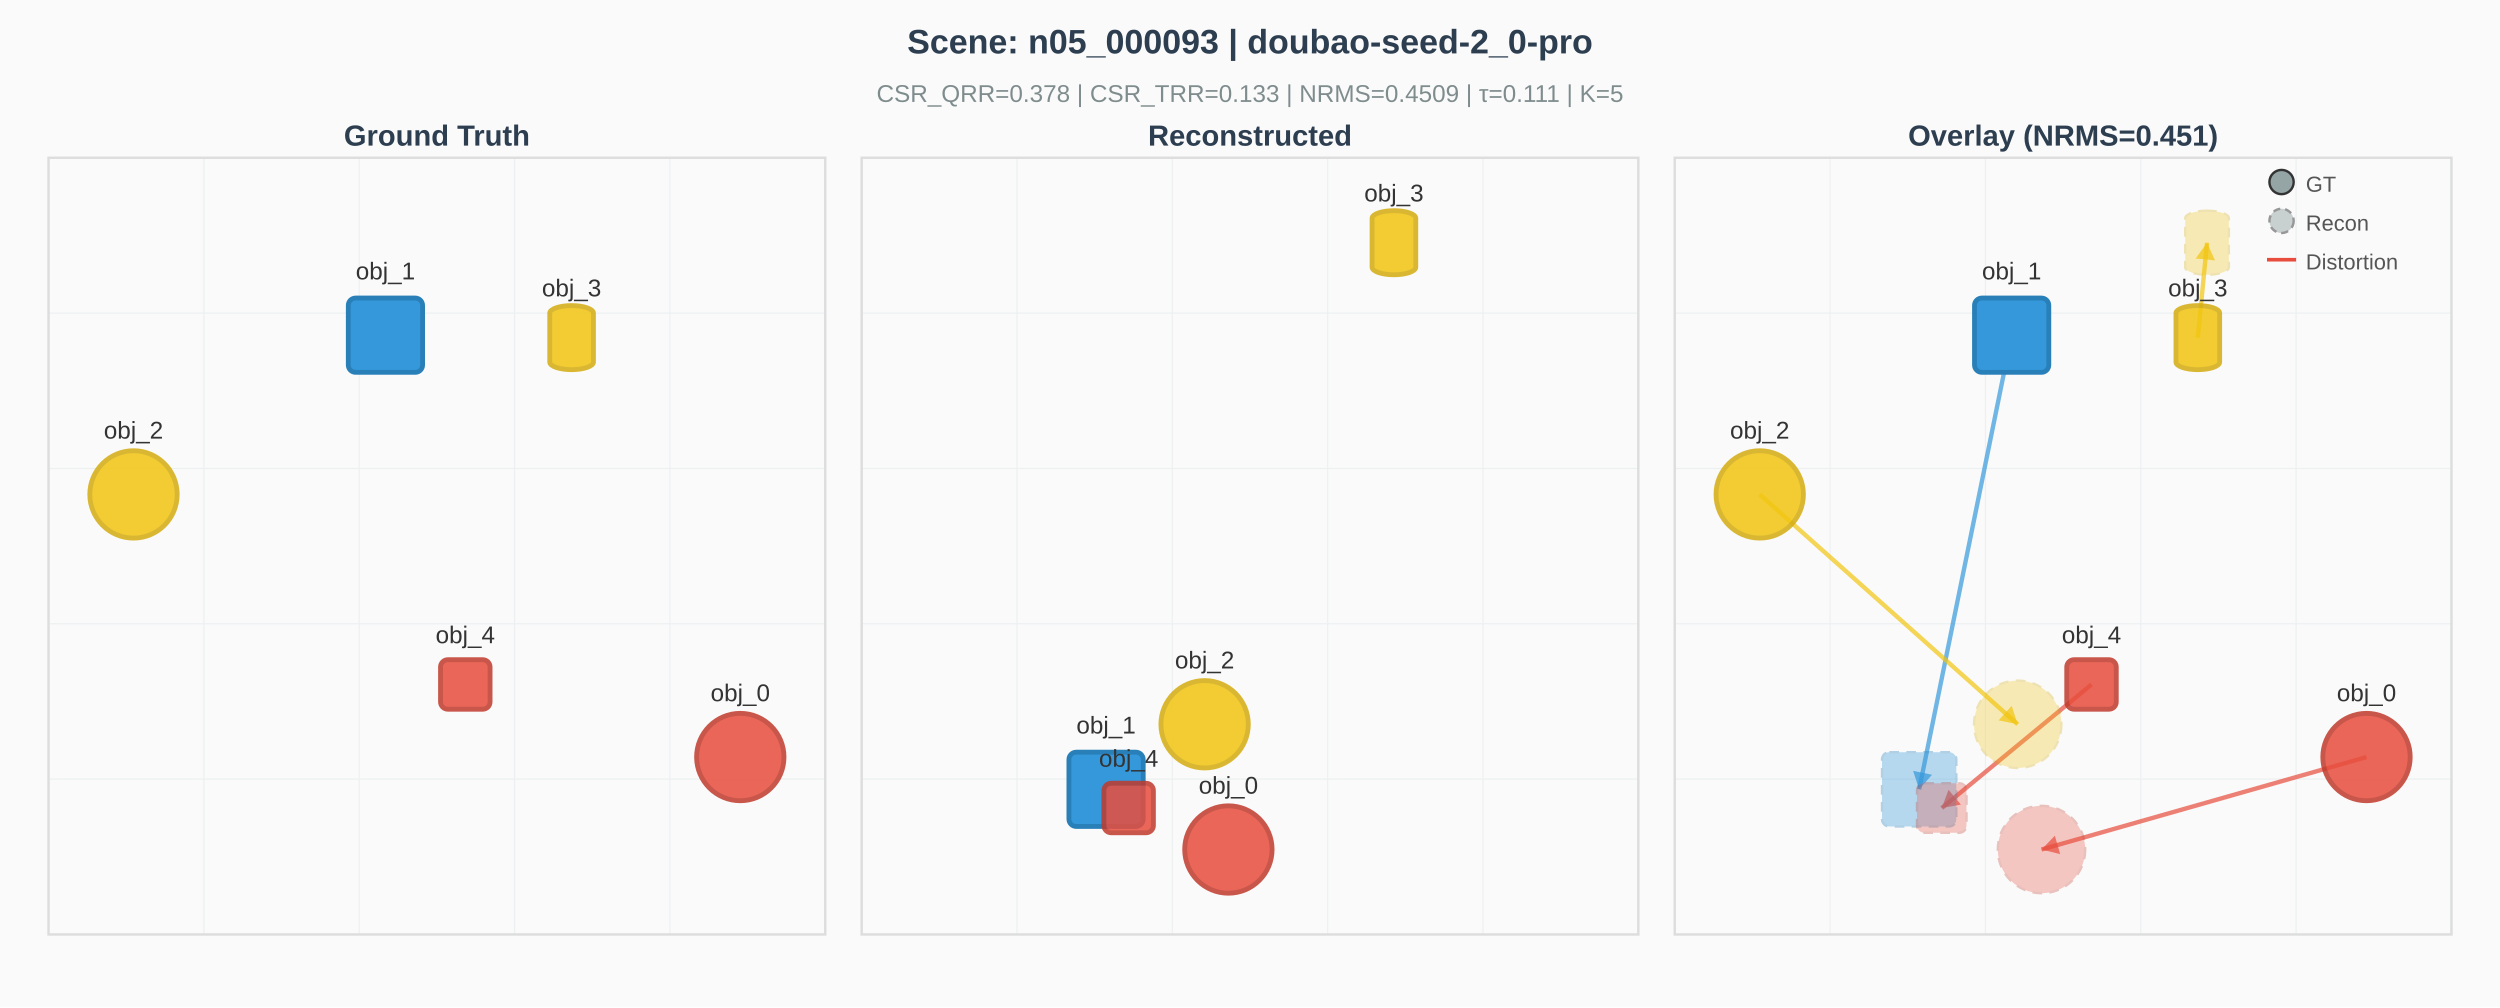
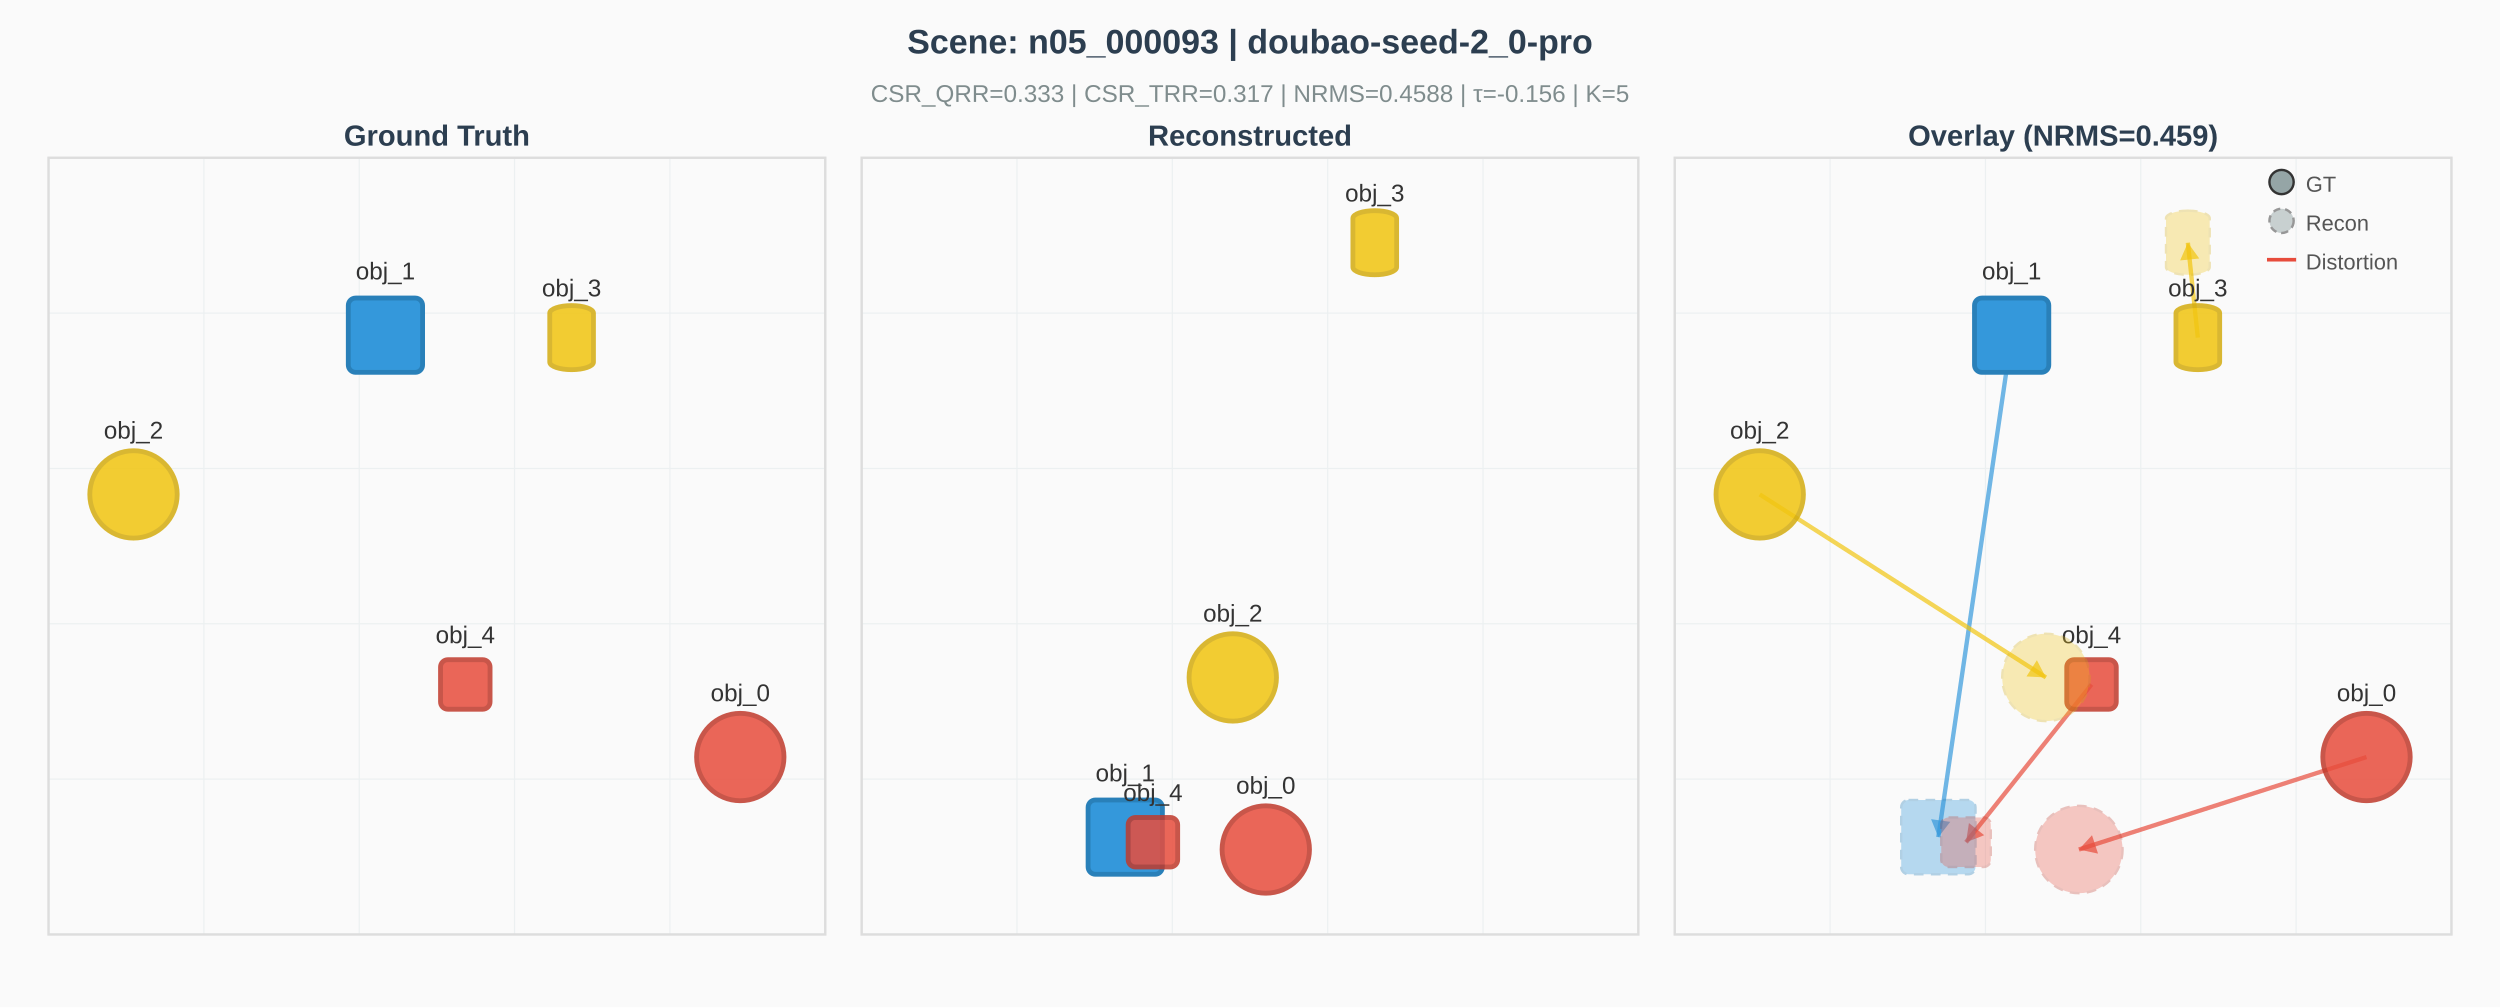
<svg xmlns="http://www.w3.org/2000/svg" width="1030" height="415" viewBox="0 0 1030 415" style="font-family: 'Helvetica Neue', Arial, sans-serif;">
  <rect width="1030" height="415" fill="#fafafa" />
  <text x="515" y="22" text-anchor="middle" font-size="14" font-weight="bold" fill="#2c3e50">Scene: n05_000093 | doubao-seed-2_0-pro</text>
-   <text x="515" y="42" text-anchor="middle" font-size="10" fill="#7f8c8d">CSR_QRR=0.378  |  CSR_TRR=0.133  |  NRMS=0.4509  |  τ=0.111  |  K=5</text>
+   <text x="515" y="42" text-anchor="middle" font-size="10" fill="#7f8c8d">CSR_QRR=0.333  |  CSR_TRR=0.317  |  NRMS=0.4588  |  τ=-0.156  |  K=5</text>
  <line x1="20.0" y1="65.0" x2="20.0" y2="385.0" stroke="#ecf0f1" stroke-width="0.5" />
  <line x1="20.0" y1="65.0" x2="340.0" y2="65.0" stroke="#ecf0f1" stroke-width="0.5" />
  <line x1="84.0" y1="65.0" x2="84.0" y2="385.0" stroke="#ecf0f1" stroke-width="0.5" />
  <line x1="20.0" y1="129.0" x2="340.0" y2="129.0" stroke="#ecf0f1" stroke-width="0.5" />
  <line x1="148.0" y1="65.0" x2="148.0" y2="385.0" stroke="#ecf0f1" stroke-width="0.5" />
  <line x1="20.0" y1="193.0" x2="340.0" y2="193.0" stroke="#ecf0f1" stroke-width="0.5" />
  <line x1="212.0" y1="65.0" x2="212.0" y2="385.0" stroke="#ecf0f1" stroke-width="0.5" />
  <line x1="20.0" y1="257.0" x2="340.0" y2="257.0" stroke="#ecf0f1" stroke-width="0.5" />
  <line x1="276.0" y1="65.0" x2="276.0" y2="385.0" stroke="#ecf0f1" stroke-width="0.5" />
  <line x1="20.0" y1="321.0" x2="340.0" y2="321.0" stroke="#ecf0f1" stroke-width="0.5" />
  <line x1="340.0" y1="65.0" x2="340.0" y2="385.0" stroke="#ecf0f1" stroke-width="0.5" />
  <line x1="20.0" y1="385.0" x2="340.0" y2="385.0" stroke="#ecf0f1" stroke-width="0.5" />
  <rect x="20.0" y="65.0" width="320.0" height="320.0" fill="none" stroke="#ddd" stroke-width="1" />
  <text x="180" y="60" text-anchor="middle" font-size="12" font-weight="bold" fill="#2c3e50">Ground Truth</text>
  <circle cx="305.0" cy="311.9" r="18" fill="#e74c3c" stroke="#c0392b" stroke-width="2.0" opacity="0.85" />
  <text x="305.0" y="288.9" text-anchor="middle" font-size="10" fill="#333" opacity="1.0">obj_0</text>
  <defs>
    <radialGradient id="grad_obj_1" cx="35%" cy="35%">
      <stop offset="0%" stop-color="white" stop-opacity="0.4" />
      <stop offset="100%" stop-color="#3498db" stop-opacity="0" />
    </radialGradient>
  </defs>
  <rect x="143.5" y="122.8" width="30.6" height="30.6" rx="3" ry="3" fill="#3498db" stroke="#2980b9" stroke-width="2.0" opacity="1.0" />
  <text x="158.8" y="115.1" text-anchor="middle" font-size="10" fill="#333" opacity="1.0">obj_1</text>
  <circle cx="55.0" cy="203.7" r="18" fill="#f1c40f" stroke="#d4ac0f" stroke-width="2.0" opacity="0.85" />
  <text x="55.0" y="180.7" text-anchor="middle" font-size="10" fill="#333" opacity="1.0">obj_2</text>
  <rect x="226.5" y="125.9" width="18.0" height="26.4" rx="9.0" ry="3.1" fill="#f1c40f" stroke="#d4ac0f" stroke-width="2.0" opacity="0.85" />
  <text x="235.5" y="122.1" text-anchor="middle" font-size="10" fill="#333" opacity="1.0">obj_3</text>
  <rect x="181.5" y="271.8" width="20.4" height="20.4" rx="3" ry="3" fill="#e74c3c" stroke="#c0392b" stroke-width="2.0" opacity="0.85" />
  <text x="191.7" y="265.0" text-anchor="middle" font-size="10" fill="#333" opacity="1.0">obj_4</text>
  <line x1="355.0" y1="65.0" x2="355.0" y2="385.0" stroke="#ecf0f1" stroke-width="0.5" />
  <line x1="355.0" y1="65.0" x2="675.0" y2="65.0" stroke="#ecf0f1" stroke-width="0.5" />
  <line x1="419.0" y1="65.0" x2="419.0" y2="385.0" stroke="#ecf0f1" stroke-width="0.5" />
  <line x1="355.0" y1="129.0" x2="675.0" y2="129.0" stroke="#ecf0f1" stroke-width="0.5" />
  <line x1="483.0" y1="65.0" x2="483.0" y2="385.0" stroke="#ecf0f1" stroke-width="0.5" />
  <line x1="355.0" y1="193.0" x2="675.0" y2="193.0" stroke="#ecf0f1" stroke-width="0.5" />
  <line x1="547.0" y1="65.0" x2="547.0" y2="385.0" stroke="#ecf0f1" stroke-width="0.5" />
  <line x1="355.0" y1="257.0" x2="675.0" y2="257.0" stroke="#ecf0f1" stroke-width="0.5" />
  <line x1="611.0" y1="65.0" x2="611.0" y2="385.0" stroke="#ecf0f1" stroke-width="0.5" />
  <line x1="355.0" y1="321.0" x2="675.0" y2="321.0" stroke="#ecf0f1" stroke-width="0.5" />
  <line x1="675.0" y1="65.0" x2="675.0" y2="385.0" stroke="#ecf0f1" stroke-width="0.5" />
  <line x1="355.0" y1="385.0" x2="675.0" y2="385.0" stroke="#ecf0f1" stroke-width="0.5" />
  <rect x="355.0" y="65.0" width="320.0" height="320.0" fill="none" stroke="#ddd" stroke-width="1" />
  <text x="515" y="60" text-anchor="middle" font-size="12" font-weight="bold" fill="#2c3e50">Reconstructed</text>
-   <circle cx="506.1" cy="350.0" r="18" fill="#e74c3c" stroke="#c0392b" stroke-width="2.0" opacity="0.85" />
-   <text x="506.1" y="327.0" text-anchor="middle" font-size="10" fill="#333" opacity="1.0">obj_0</text>
+   <circle cx="521.5" cy="350.0" r="18" fill="#e74c3c" stroke="#c0392b" stroke-width="2.0" opacity="0.85" />
+   <text x="521.5" y="327.0" text-anchor="middle" font-size="10" fill="#333" opacity="1.0">obj_0</text>
  <defs>
    <radialGradient id="grad_obj_1" cx="35%" cy="35%">
      <stop offset="0%" stop-color="white" stop-opacity="0.4" />
      <stop offset="100%" stop-color="#3498db" stop-opacity="0" />
    </radialGradient>
  </defs>
-   <rect x="440.4" y="309.9" width="30.6" height="30.6" rx="3" ry="3" fill="#3498db" stroke="#2980b9" stroke-width="2.0" opacity="1.0" />
-   <text x="455.7" y="302.2" text-anchor="middle" font-size="10" fill="#333" opacity="1.0">obj_1</text>
-   <circle cx="496.3" cy="298.4" r="18" fill="#f1c40f" stroke="#d4ac0f" stroke-width="2.0" opacity="0.85" />
-   <text x="496.3" y="275.4" text-anchor="middle" font-size="10" fill="#333" opacity="1.0">obj_2</text>
-   <rect x="565.3" y="86.8" width="18.0" height="26.4" rx="9.0" ry="3.1" fill="#f1c40f" stroke="#d4ac0f" stroke-width="2.0" opacity="0.85" />
-   <text x="574.3" y="83.0" text-anchor="middle" font-size="10" fill="#333" opacity="1.0">obj_3</text>
-   <rect x="454.8" y="322.7" width="20.4" height="20.4" rx="3" ry="3" fill="#e74c3c" stroke="#c0392b" stroke-width="2.0" opacity="0.85" />
-   <text x="465.0" y="315.9" text-anchor="middle" font-size="10" fill="#333" opacity="1.0">obj_4</text>
+   <rect x="448.3" y="329.6" width="30.6" height="30.6" rx="3" ry="3" fill="#3498db" stroke="#2980b9" stroke-width="2.0" opacity="1.0" />
+   <text x="463.6" y="321.9" text-anchor="middle" font-size="10" fill="#333" opacity="1.0">obj_1</text>
+   <circle cx="507.9" cy="279.1" r="18" fill="#f1c40f" stroke="#d4ac0f" stroke-width="2.0" opacity="0.85" />
+   <text x="507.9" y="256.1" text-anchor="middle" font-size="10" fill="#333" opacity="1.0">obj_2</text>
+   <rect x="557.4" y="86.8" width="18.0" height="26.4" rx="9.0" ry="3.1" fill="#f1c40f" stroke="#d4ac0f" stroke-width="2.0" opacity="0.85" />
+   <text x="566.4" y="83.0" text-anchor="middle" font-size="10" fill="#333" opacity="1.0">obj_3</text>
+   <rect x="464.8" y="336.8" width="20.4" height="20.4" rx="3" ry="3" fill="#e74c3c" stroke="#c0392b" stroke-width="2.0" opacity="0.85" />
+   <text x="475.0" y="330.0" text-anchor="middle" font-size="10" fill="#333" opacity="1.0">obj_4</text>
  <line x1="690.0" y1="65.0" x2="690.0" y2="385.0" stroke="#ecf0f1" stroke-width="0.5" />
  <line x1="690.0" y1="65.0" x2="1010.0" y2="65.0" stroke="#ecf0f1" stroke-width="0.5" />
  <line x1="754.0" y1="65.0" x2="754.0" y2="385.0" stroke="#ecf0f1" stroke-width="0.5" />
  <line x1="690.0" y1="129.0" x2="1010.0" y2="129.0" stroke="#ecf0f1" stroke-width="0.5" />
  <line x1="818.0" y1="65.0" x2="818.0" y2="385.0" stroke="#ecf0f1" stroke-width="0.5" />
  <line x1="690.0" y1="193.0" x2="1010.0" y2="193.0" stroke="#ecf0f1" stroke-width="0.5" />
  <line x1="882.0" y1="65.0" x2="882.0" y2="385.0" stroke="#ecf0f1" stroke-width="0.5" />
  <line x1="690.0" y1="257.0" x2="1010.0" y2="257.0" stroke="#ecf0f1" stroke-width="0.5" />
  <line x1="946.0" y1="65.0" x2="946.0" y2="385.0" stroke="#ecf0f1" stroke-width="0.5" />
  <line x1="690.0" y1="321.0" x2="1010.0" y2="321.0" stroke="#ecf0f1" stroke-width="0.5" />
  <line x1="1010.0" y1="65.0" x2="1010.0" y2="385.0" stroke="#ecf0f1" stroke-width="0.5" />
  <line x1="690.0" y1="385.0" x2="1010.0" y2="385.0" stroke="#ecf0f1" stroke-width="0.5" />
  <rect x="690.0" y="65.0" width="320.0" height="320.0" fill="none" stroke="#ddd" stroke-width="1" />
-   <text x="850" y="60" text-anchor="middle" font-size="12" font-weight="bold" fill="#2c3e50">Overlay (NRMS=0.451)</text>
-   <line x1="975.0" y1="311.9" x2="841.1" y2="350.0" stroke="#e74c3c" stroke-width="1.8" opacity="0.7" />
-   <polygon points="841.1,350.0 846.6,344.3 848.8,351.9" fill="#e74c3c" opacity="0.7" />
-   <line x1="828.8" y1="138.1" x2="790.7" y2="325.2" stroke="#3498db" stroke-width="1.8" opacity="0.7" />
-   <polygon points="790.7,325.2 788.2,317.6 796.0,319.2" fill="#3498db" opacity="0.7" />
-   <line x1="725.0" y1="203.7" x2="831.3" y2="298.4" stroke="#f1c40f" stroke-width="1.8" opacity="0.7" />
-   <polygon points="831.3,298.4 823.4,296.8 828.8,290.8" fill="#f1c40f" opacity="0.7" />
-   <line x1="905.5" y1="139.1" x2="909.3" y2="100.0" stroke="#f1c40f" stroke-width="1.8" opacity="0.7" />
-   <polygon points="909.3,100.0 912.6,107.3 904.6,106.5" fill="#f1c40f" opacity="0.7" />
-   <line x1="861.7" y1="282.0" x2="800.0" y2="332.9" stroke="#e74c3c" stroke-width="1.8" opacity="0.7" />
-   <polygon points="800.0,332.9 802.8,325.4 807.9,331.5" fill="#e74c3c" opacity="0.7" />
+   <text x="850" y="60" text-anchor="middle" font-size="12" font-weight="bold" fill="#2c3e50">Overlay (NRMS=0.459)</text>
+   <line x1="975.0" y1="311.9" x2="856.5" y2="350.0" stroke="#e74c3c" stroke-width="1.8" opacity="0.7" />
+   <polygon points="856.5,350.0 861.9,344.1 864.4,351.7" fill="#e74c3c" opacity="0.7" />
+   <line x1="828.8" y1="138.1" x2="798.6" y2="344.9" stroke="#3498db" stroke-width="1.8" opacity="0.7" />
+   <polygon points="798.6,344.9 795.6,337.5 803.5,338.6" fill="#3498db" opacity="0.7" />
+   <line x1="725.0" y1="203.7" x2="842.9" y2="279.1" stroke="#f1c40f" stroke-width="1.8" opacity="0.7" />
+   <polygon points="842.9,279.1 834.9,278.7 839.2,272.0" fill="#f1c40f" opacity="0.7" />
+   <line x1="905.5" y1="139.1" x2="901.4" y2="100.0" stroke="#f1c40f" stroke-width="1.8" opacity="0.7" />
+   <polygon points="901.4,100.0 906.1,106.5 898.2,107.3" fill="#f1c40f" opacity="0.7" />
+   <line x1="861.7" y1="282.0" x2="810.0" y2="347.0" stroke="#e74c3c" stroke-width="1.8" opacity="0.7" />
+   <polygon points="810.0,347.0 811.2,339.1 817.5,344.1" fill="#e74c3c" opacity="0.7" />
  <circle cx="975.0" cy="311.9" r="18" fill="#e74c3c" stroke="#c0392b" stroke-width="2.0" opacity="0.85" />
  <text x="975.0" y="288.9" text-anchor="middle" font-size="10" fill="#333" opacity="1.0">obj_0</text>
  <defs>
    <radialGradient id="grad_obj_1" cx="35%" cy="35%">
      <stop offset="0%" stop-color="white" stop-opacity="0.4" />
      <stop offset="100%" stop-color="#3498db" stop-opacity="0" />
    </radialGradient>
  </defs>
  <rect x="813.5" y="122.8" width="30.6" height="30.6" rx="3" ry="3" fill="#3498db" stroke="#2980b9" stroke-width="2.0" opacity="1.0" />
  <text x="828.8" y="115.1" text-anchor="middle" font-size="10" fill="#333" opacity="1.0">obj_1</text>
  <circle cx="725.0" cy="203.7" r="18" fill="#f1c40f" stroke="#d4ac0f" stroke-width="2.0" opacity="0.85" />
  <text x="725.0" y="180.7" text-anchor="middle" font-size="10" fill="#333" opacity="1.0">obj_2</text>
  <rect x="896.5" y="125.9" width="18.0" height="26.4" rx="9.0" ry="3.1" fill="#f1c40f" stroke="#d4ac0f" stroke-width="2.0" opacity="0.85" />
  <text x="905.5" y="122.1" text-anchor="middle" font-size="10" fill="#333" opacity="1.0">obj_3</text>
  <rect x="851.5" y="271.8" width="20.4" height="20.4" rx="3" ry="3" fill="#e74c3c" stroke="#c0392b" stroke-width="2.0" opacity="0.85" />
  <text x="861.7" y="265.0" text-anchor="middle" font-size="10" fill="#333" opacity="1.0">obj_4</text>
-   <circle cx="841.1" cy="350.0" r="18" fill="#e74c3c" stroke="#c0392b" stroke-width="1.0" stroke-dasharray="4,3" opacity="0.297" />
-   <text x="841.1" y="327.0" text-anchor="middle" font-size="9" fill="#333" opacity="0.597" />
-   <rect x="775.4" y="309.9" width="30.6" height="30.6" rx="3" ry="3" fill="#3498db" stroke="#2980b9" stroke-width="1.0" stroke-dasharray="4,3" opacity="0.35" />
-   <text x="790.7" y="302.2" text-anchor="middle" font-size="9" fill="#333" opacity="0.65" />
-   <circle cx="831.3" cy="298.4" r="18" fill="#f1c40f" stroke="#d4ac0f" stroke-width="1.0" stroke-dasharray="4,3" opacity="0.297" />
-   <text x="831.3" y="275.4" text-anchor="middle" font-size="9" fill="#333" opacity="0.597" />
-   <rect x="900.3" y="86.8" width="18.0" height="26.4" rx="9.0" ry="3.1" fill="#f1c40f" stroke="#d4ac0f" stroke-width="1.0" stroke-dasharray="4,3" opacity="0.297" />
-   <text x="909.3" y="83.0" text-anchor="middle" font-size="9" fill="#333" opacity="0.597" />
-   <rect x="789.8" y="322.7" width="20.4" height="20.4" rx="3" ry="3" fill="#e74c3c" stroke="#c0392b" stroke-width="1.0" stroke-dasharray="4,3" opacity="0.297" />
-   <text x="800.0" y="315.9" text-anchor="middle" font-size="9" fill="#333" opacity="0.597" />
+   <circle cx="856.5" cy="350.0" r="18" fill="#e74c3c" stroke="#c0392b" stroke-width="1.0" stroke-dasharray="4,3" opacity="0.297" />
+   <text x="856.5" y="327.0" text-anchor="middle" font-size="9" fill="#333" opacity="0.597" />
+   <rect x="783.3" y="329.6" width="30.6" height="30.6" rx="3" ry="3" fill="#3498db" stroke="#2980b9" stroke-width="1.0" stroke-dasharray="4,3" opacity="0.35" />
+   <text x="798.6" y="321.9" text-anchor="middle" font-size="9" fill="#333" opacity="0.65" />
+   <circle cx="842.9" cy="279.1" r="18" fill="#f1c40f" stroke="#d4ac0f" stroke-width="1.0" stroke-dasharray="4,3" opacity="0.297" />
+   <text x="842.9" y="256.1" text-anchor="middle" font-size="9" fill="#333" opacity="0.597" />
+   <rect x="892.4" y="86.8" width="18.0" height="26.4" rx="9.0" ry="3.1" fill="#f1c40f" stroke="#d4ac0f" stroke-width="1.0" stroke-dasharray="4,3" opacity="0.297" />
+   <text x="901.4" y="83.0" text-anchor="middle" font-size="9" fill="#333" opacity="0.597" />
+   <rect x="799.8" y="336.8" width="20.4" height="20.4" rx="3" ry="3" fill="#e74c3c" stroke="#c0392b" stroke-width="1.0" stroke-dasharray="4,3" opacity="0.297" />
+   <text x="810.0" y="330.0" text-anchor="middle" font-size="9" fill="#333" opacity="0.597" />
  <circle cx="940" cy="75" r="5" fill="#95a5a6" stroke="#333" stroke-width="1" />
  <text x="950" y="79" font-size="9" fill="#555">GT</text>
  <circle cx="940" cy="91" r="5" fill="#95a5a6" stroke="#333" stroke-width="1" stroke-dasharray="3,2" opacity="0.5" />
  <text x="950" y="95" font-size="9" fill="#555">Recon</text>
  <line x1="934" y1="107" x2="946" y2="107" stroke="#e74c3c" stroke-width="1.5" />
  <text x="950" y="111" font-size="9" fill="#555">Distortion</text>
</svg>
